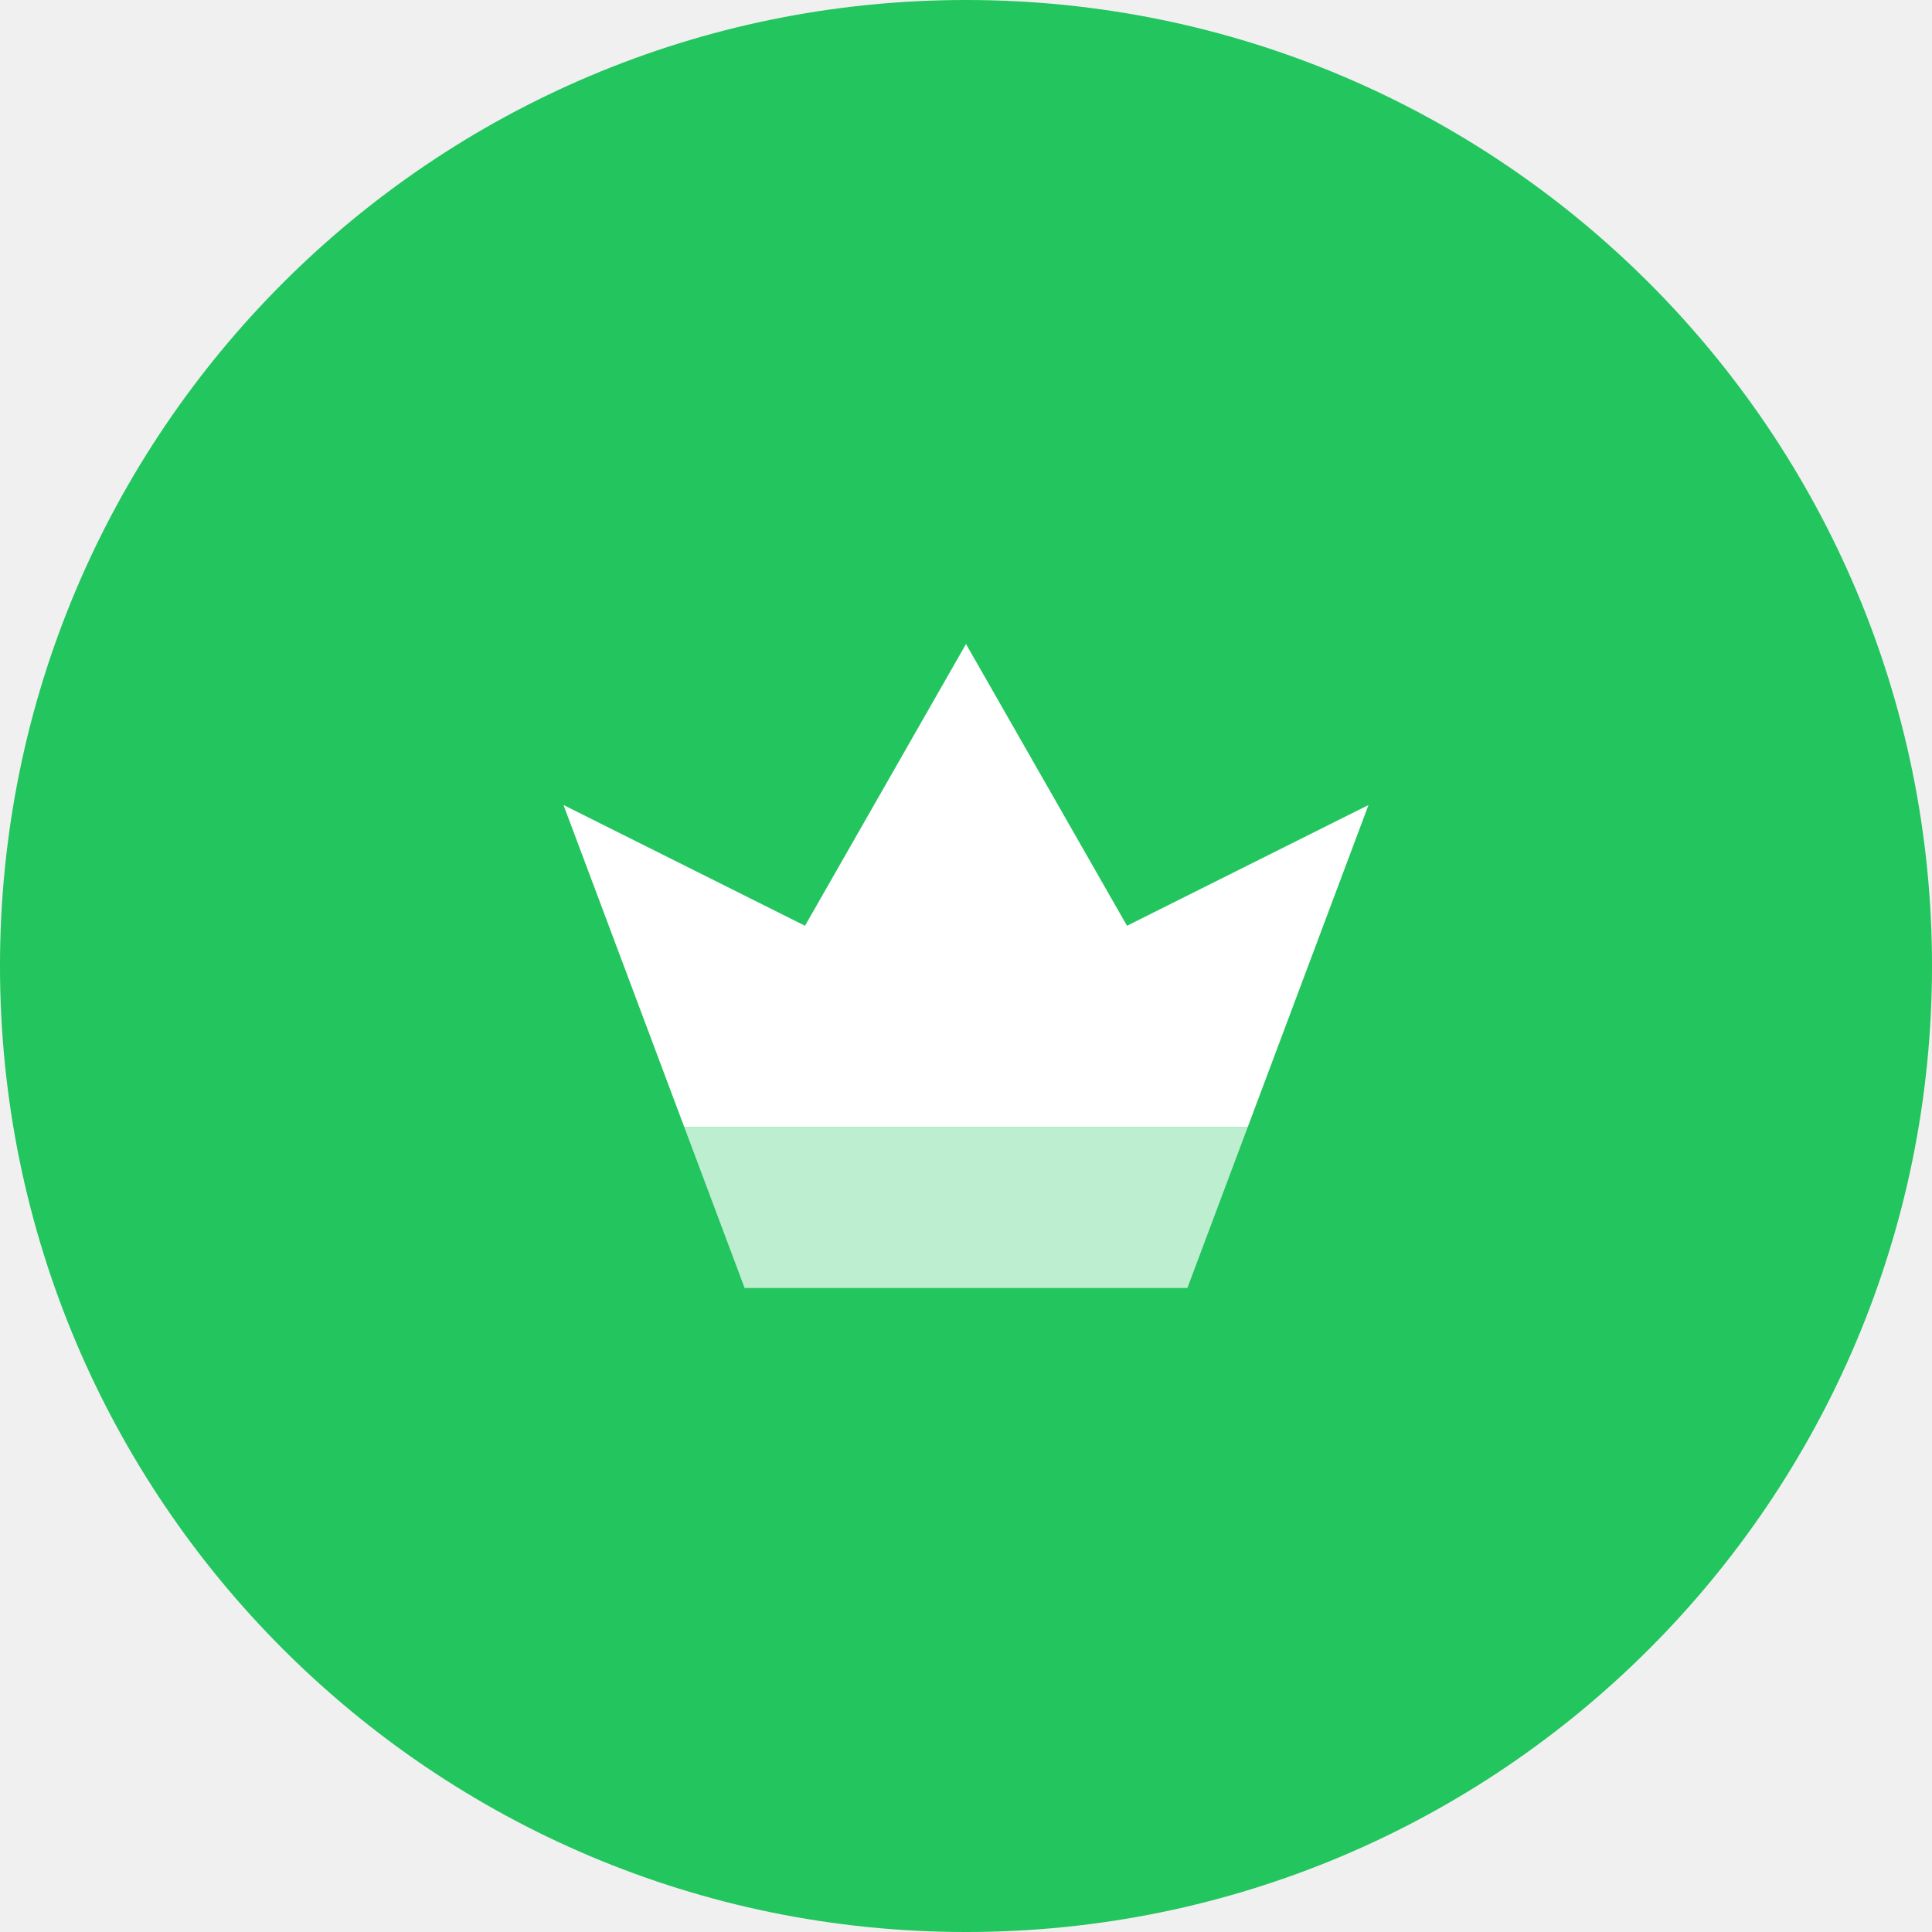
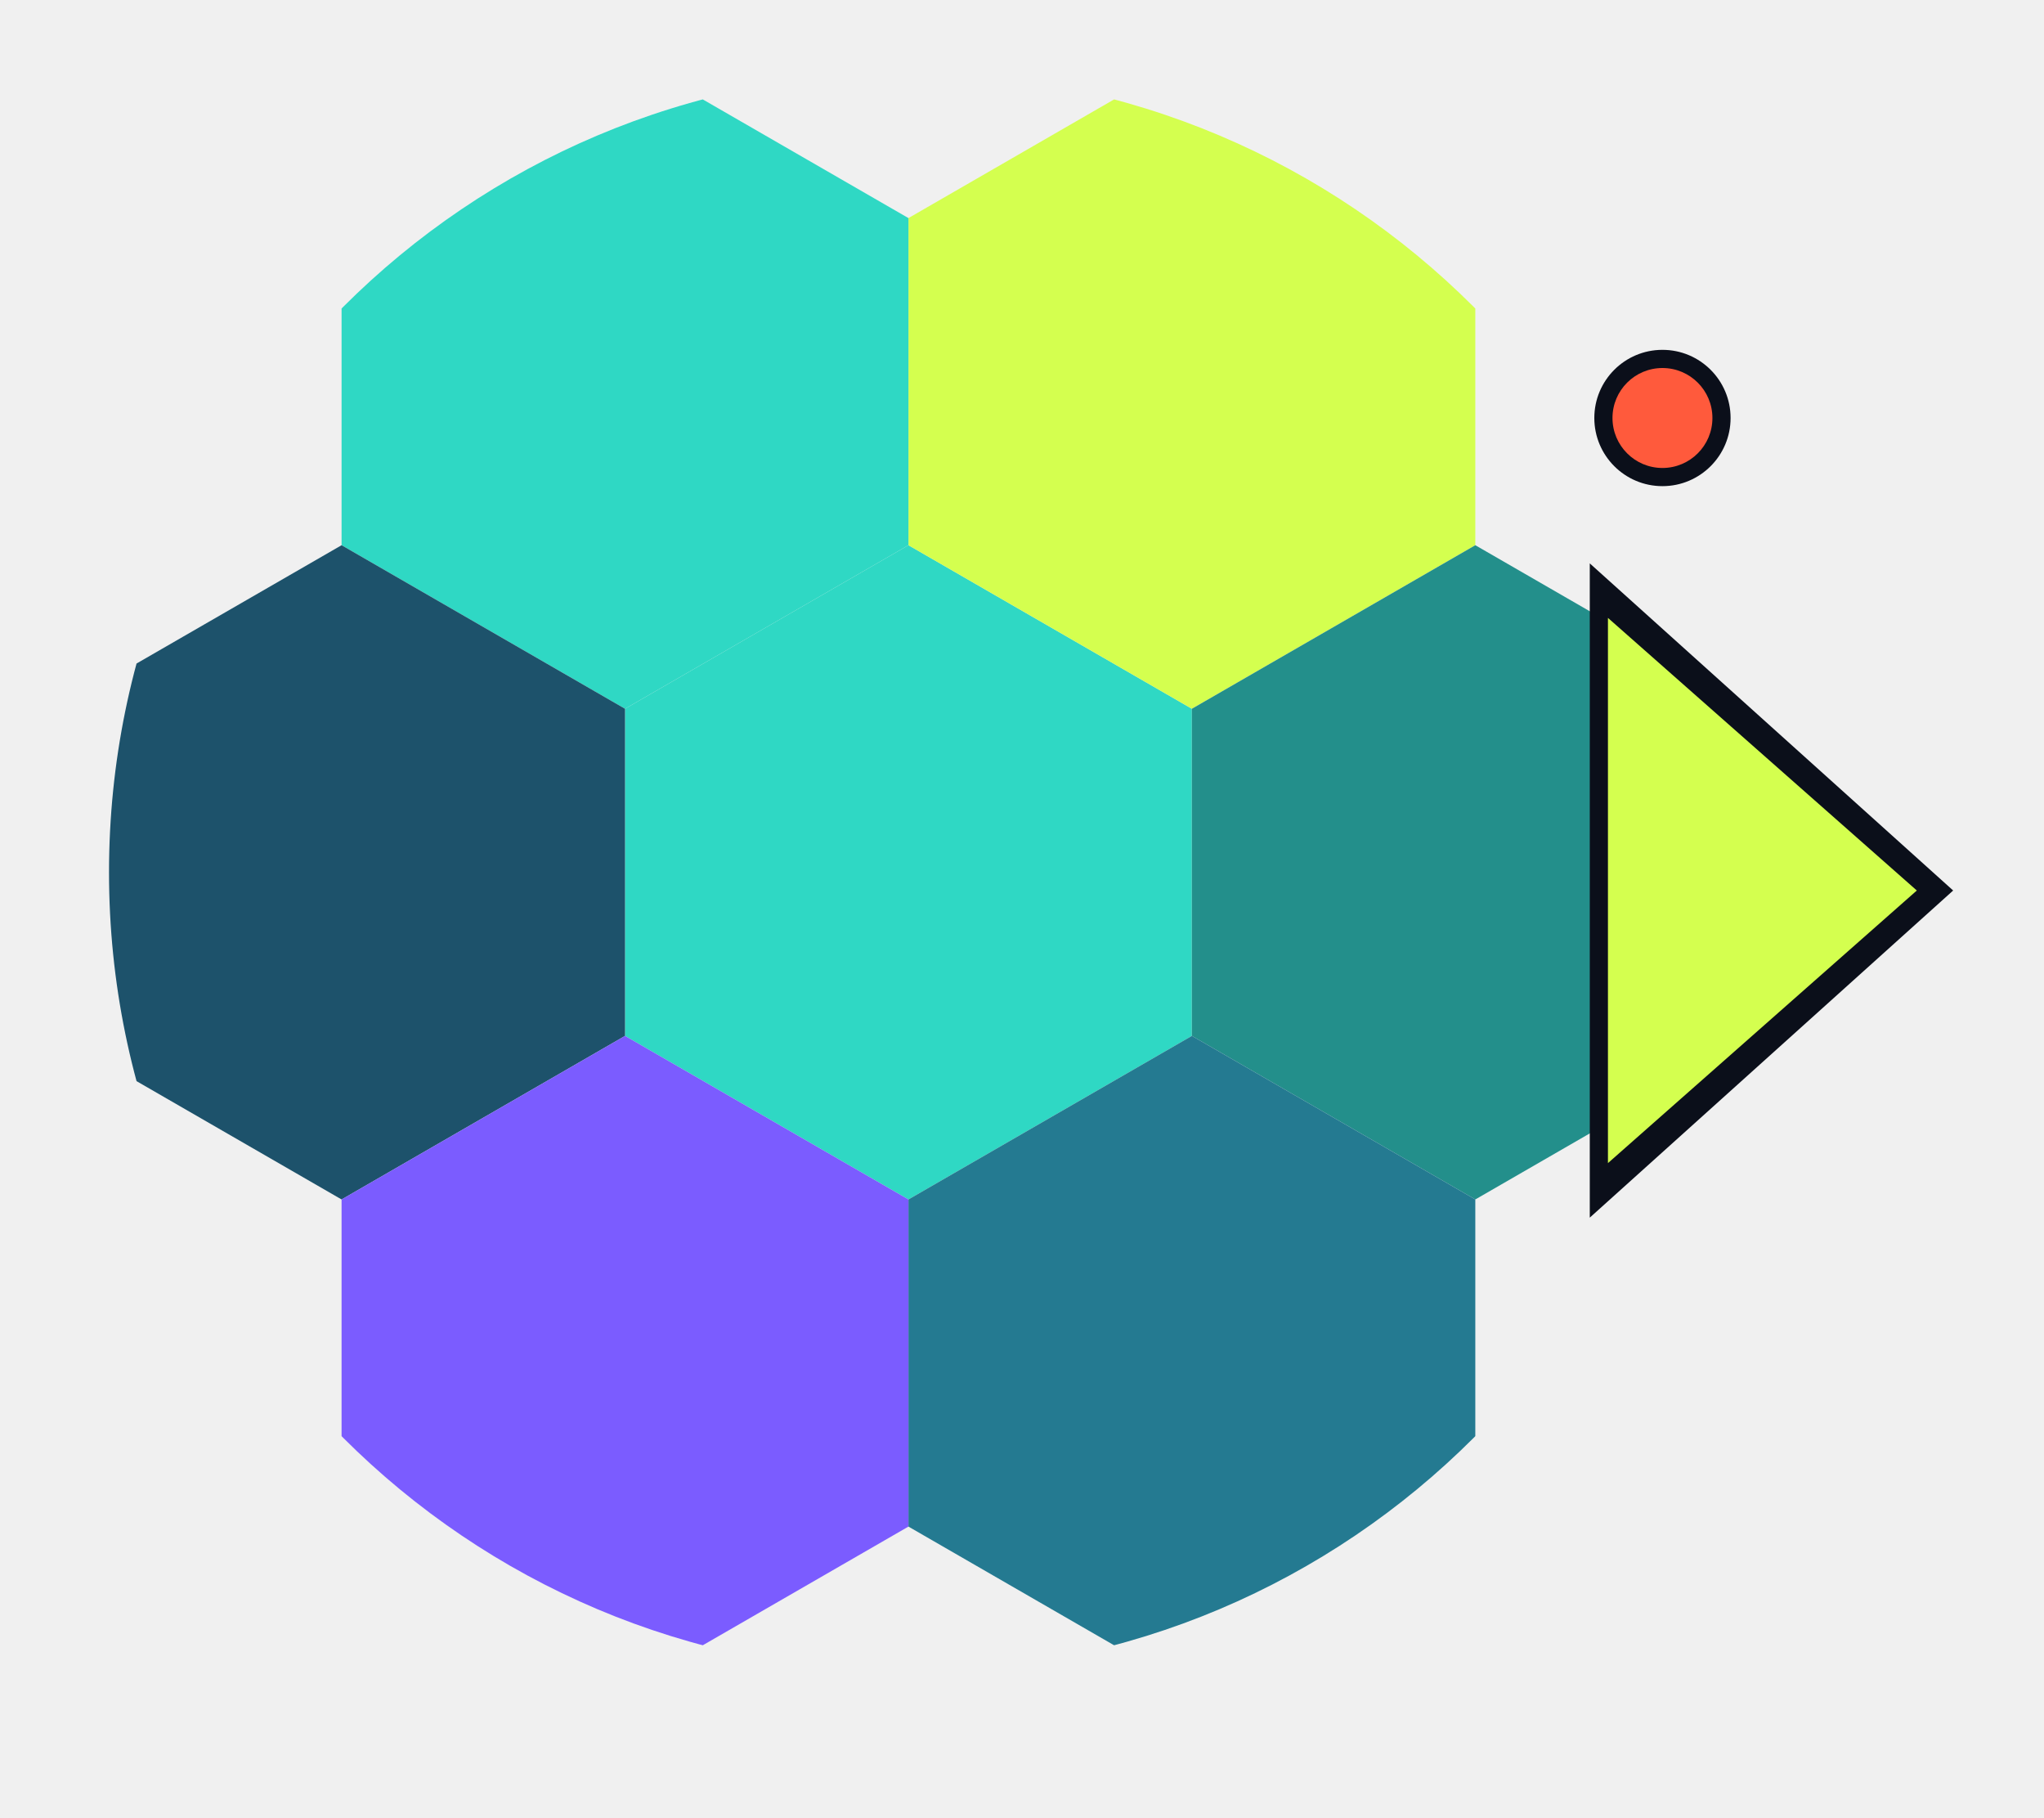
- <svg xmlns="http://www.w3.org/2000/svg" viewBox="0 0 48 48" fill="none">
-   <circle cx="24" cy="24" r="24" fill="#22c55e" />
-   <path d="M14 20l3 8h14l3-8-6 3-4-7-4 7-6-3z" fill="white" />
-   <path d="M17 28l1.5 4h11l1.5-4H17z" fill="white" opacity="0.7" />
+ <svg xmlns="http://www.w3.org/2000/svg" viewBox="-5 0 225 200">
+   <defs>
+     <clipPath id="replayLogoClip">
+       <circle cx="95" cy="96" r="88" />
+     </clipPath>
+   </defs>
+   <g clip-path="url(#replayLogoClip)">
+     <polygon points="95,60 126.2,78 126.2,114 95,132 63.8,114 63.8,78" fill="#2FD8C4" />
+     <polygon points="126.2,6 157.4,24 157.4,60 126.2,78 95,60 95,24" fill="#D4FF4F" />
+     <polygon points="63.8,6 95,24 95,60 63.8,78 32.6,60 32.6,24" fill="#2FD8C4" />
+     <polygon points="157.4,60 188.6,78 188.6,114 157.4,132 126.2,114 126.2,78" fill="#238F8B" />
+     <polygon points="32.6,60 63.8,78 63.8,114 32.6,132 1.4,114 1.4,78" fill="#1D526B" />
+     <polygon points="126.2,114 157.4,132 157.4,168 126.2,186 95,168 95,132" fill="#247A91" />
+     <polygon points="63.8,114 95,132 95,168 63.8,186 32.6,168 32.6,132" fill="#7B5CFF" />
+   </g>
+   <polygon points="170,62 170,134 210,98" fill="#0B0F1A" />
+   <polygon points="172,68 172,128 206,98" fill="#D4FF4F" />
+   <circle cx="178" cy="46" r="7.5" fill="#0B0F1A" />
+   <circle cx="178" cy="46" r="5.5" fill="#FF5A3C" />
</svg>
